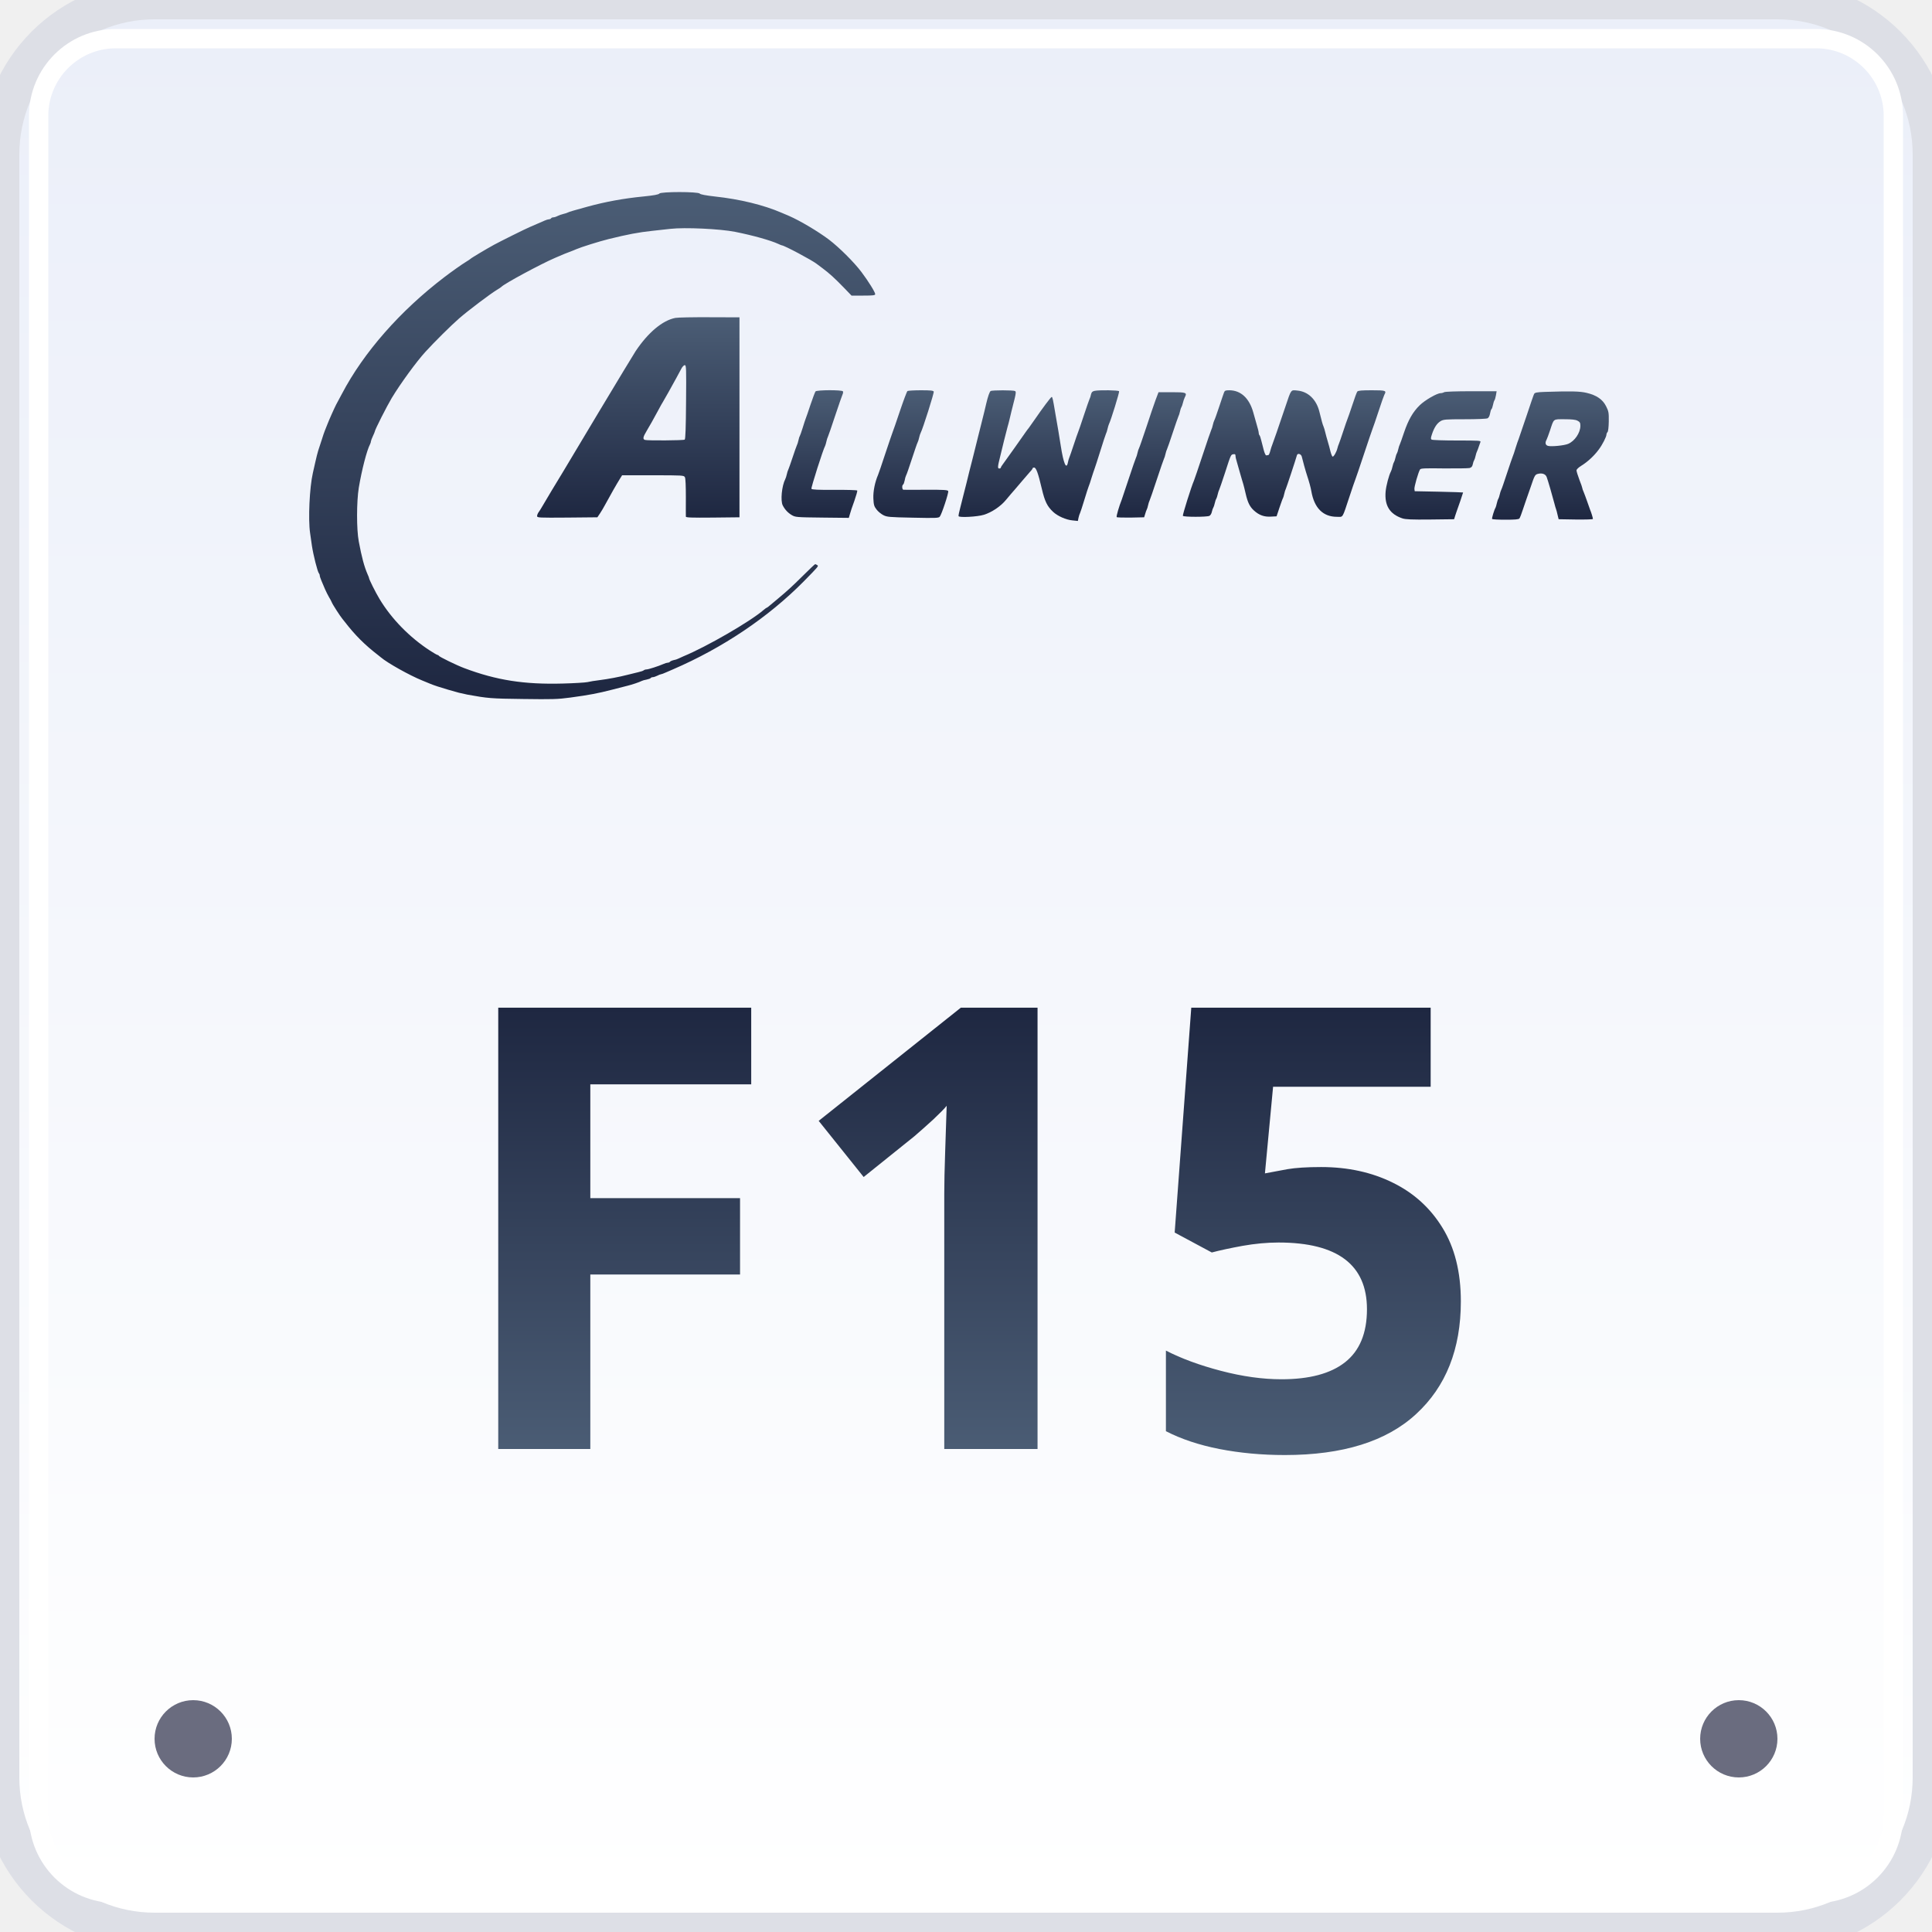
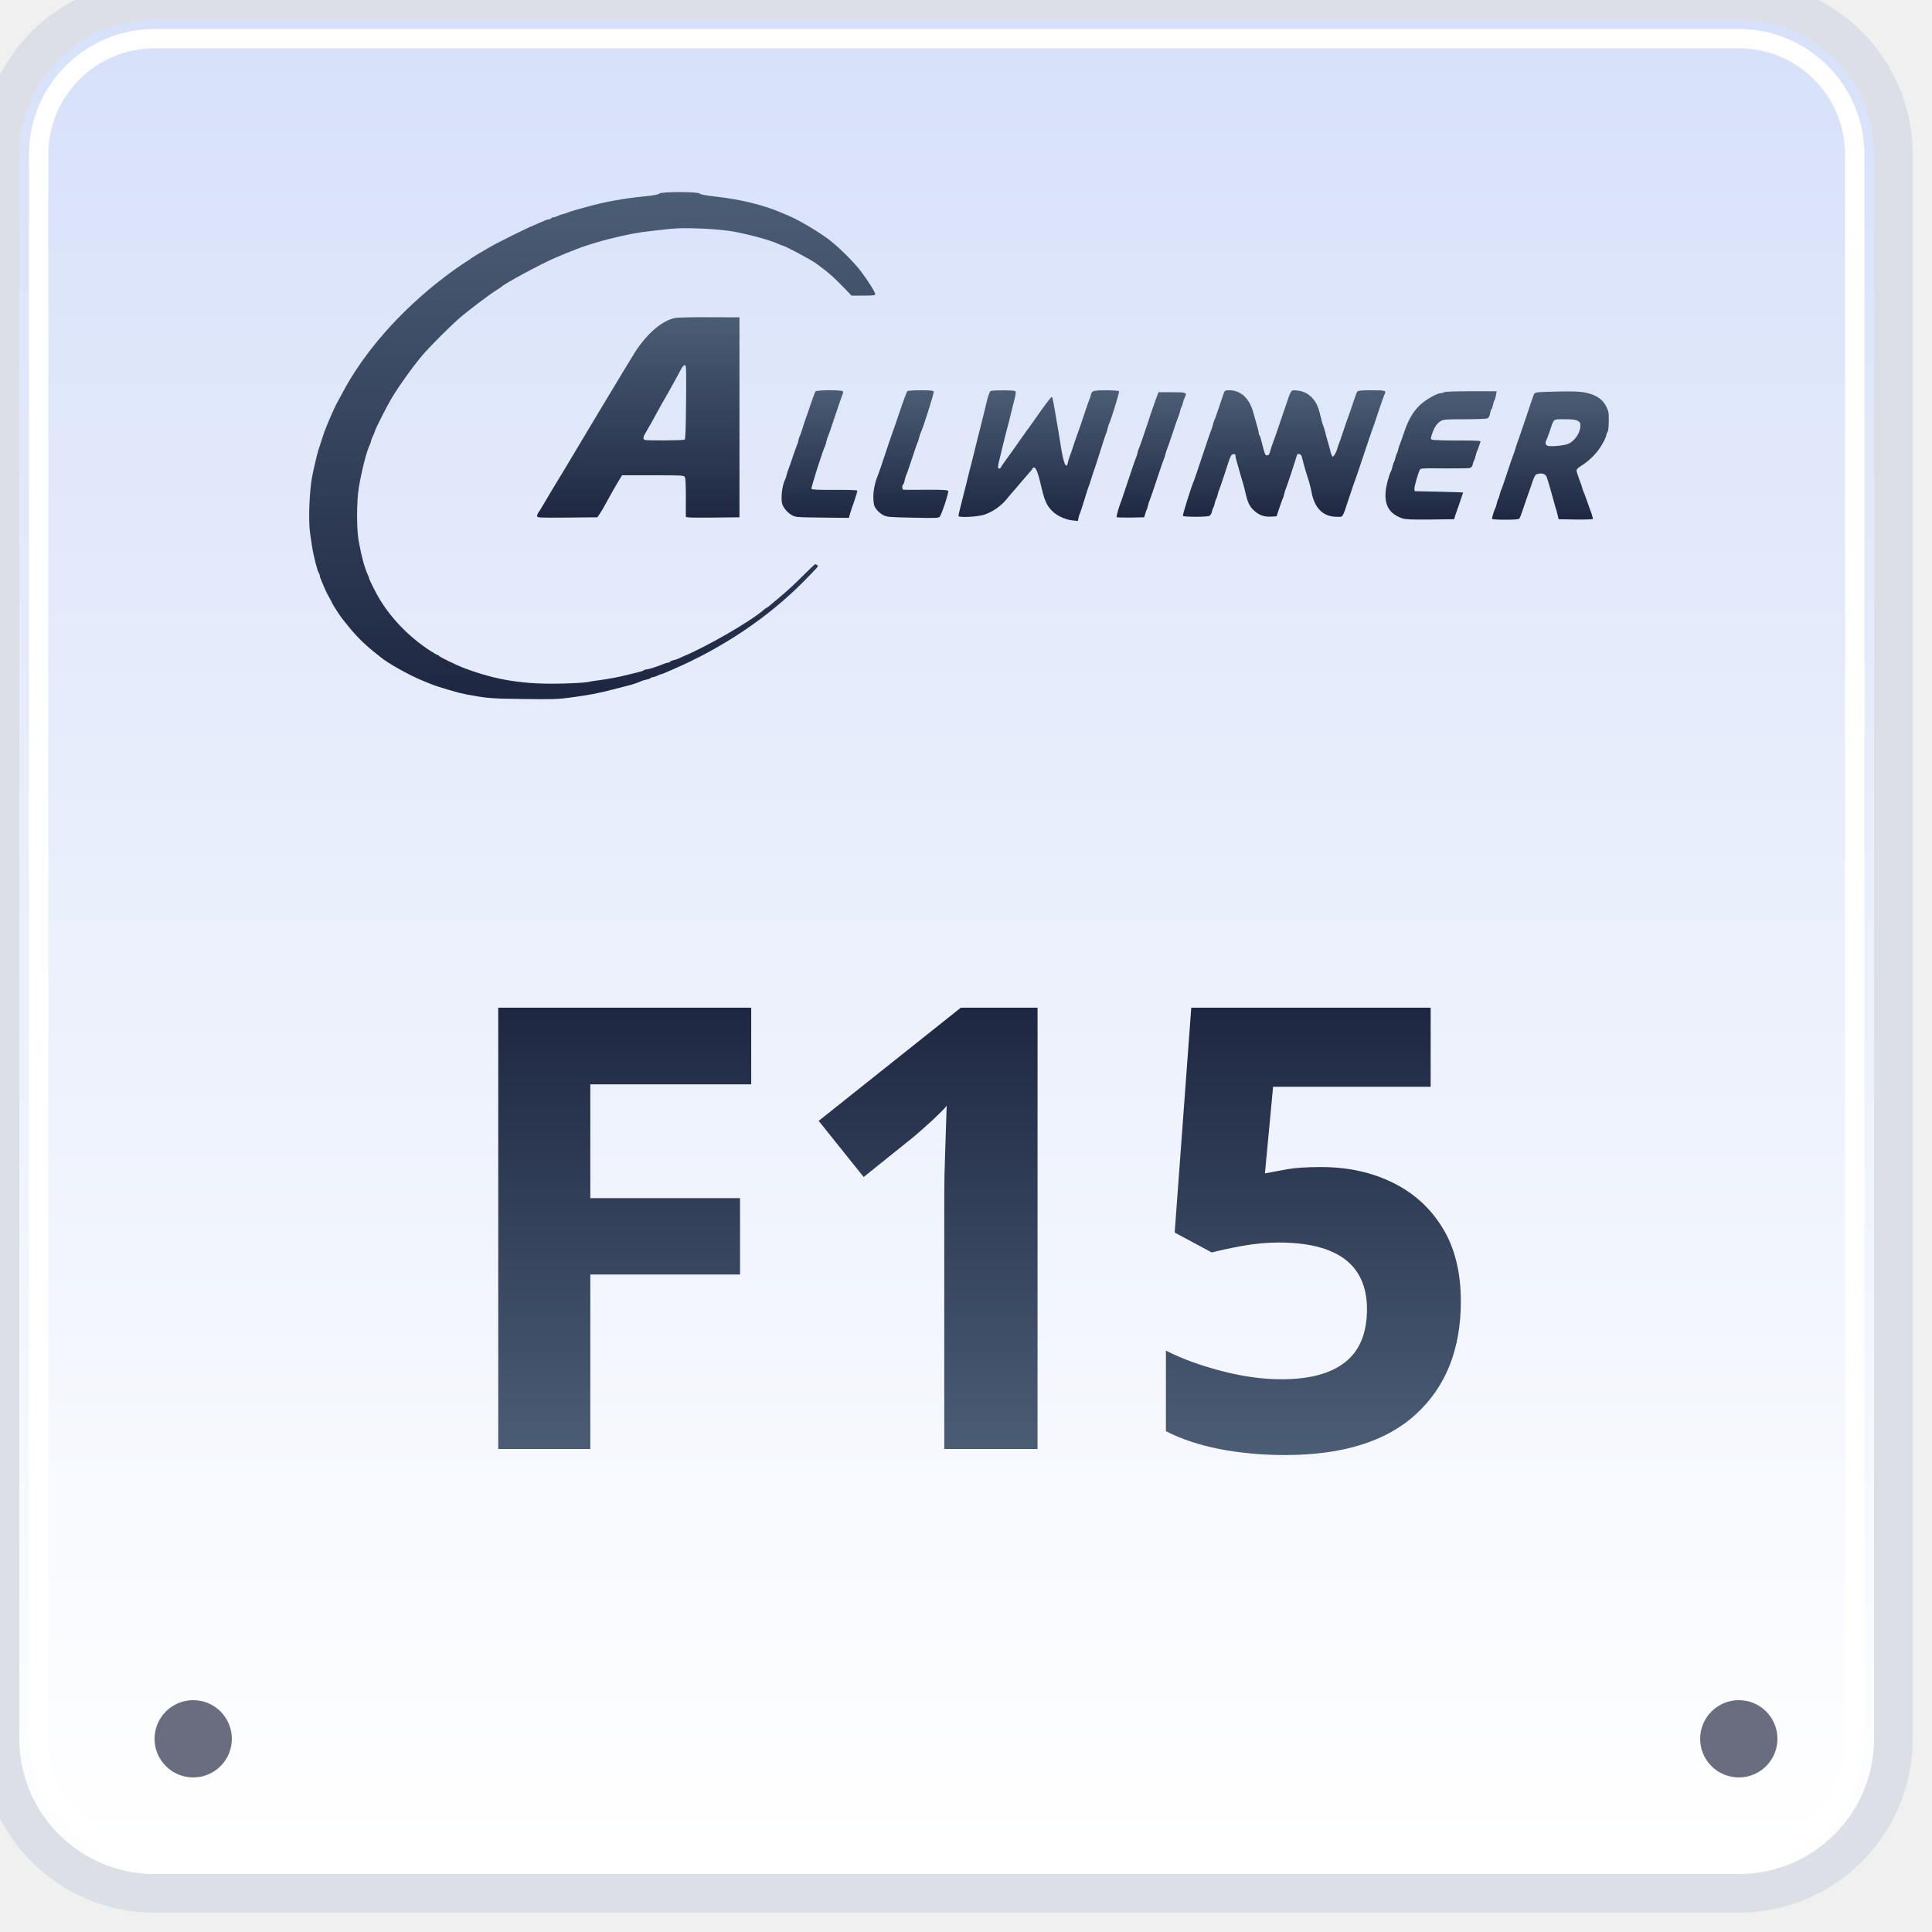
<svg xmlns="http://www.w3.org/2000/svg" width="100" height="100">
  <defs>
    <linearGradient id="soc_bg" x1="0%" y1="0%" x2="0%" y2="100%">
-       <stop offset="0%" style="stop-color:#ebeff9;stop-opacity:1" />
+       <stop offset="0%" style="stop-color:#d7e1f9;stop-opacity:1" />
      <stop offset="100%" style="stop-color:#ffffff;stop-opacity:1" />
    </linearGradient>
    <linearGradient id="soc_name" x1="0%" y1="0%" x2="0%" y2="100%">
      <stop offset="0%" style="stop-color:#1e2741;stop-opacity:1" />
      <stop offset="100%" style="stop-color:#4b5d75;stop-opacity:1" />
    </linearGradient>
  </defs>
-   <rect width="100" height="100" fill="url(#soc_bg)" rx="8" stroke="#dddfe6" stroke-width="2" />
-   <rect x="2" y="2" width="96" height="96" fill="url(#soc_bg)" rx="4" stroke="#ffffff" stroke-width="1" />
+   <rect width="98" height="98" fill="url(#soc_bg)" rx="8" stroke="#dddfe6" stroke-width="2" />
+   <rect x="2" y="2" width="94" height="94" fill="url(#soc_bg)" rx="6" stroke="#ffffff" stroke-width="1" />
  <g transform="translate(16,80) scale(0.005,-0.005)" fill="url(#soc_name)">
    <path d="M3625 13996 c-7 -10 -56 -19 -165 -30 -205 -20 -395 -55 -580 -106 -139 -38 -187 -52 -200 -59 -9 -5 -30 -12 -49 -16 -18 -4 -44 -13 -59 -21 -15 -8 -35 -14 -44 -14 -9 0 -20 -4 -23 -10 -3 -5 -13 -10 -22 -10 -8 0 -29 -6 -46 -14 -28 -13 -66 -29 -152 -66 -42 -17 -313 -152 -371 -184 -79 -43 -238 -138 -244 -146 -3 -3 -23 -17 -45 -30 -36 -21 -159 -108 -225 -159 -457 -348 -836 -779 -1061 -1209 -27 -50 -53 -100 -59 -110 -15 -28 -76 -164 -90 -202 -7 -19 -19 -48 -26 -65 -7 -16 -22 -61 -34 -100 -12 -38 -28 -88 -36 -110 -7 -22 -20 -74 -29 -115 -9 -41 -21 -93 -26 -115 -35 -152 -50 -481 -29 -622 6 -38 14 -97 19 -133 14 -94 58 -269 72 -284 5 -6 9 -16 9 -24 0 -7 8 -32 18 -55 10 -23 27 -62 37 -87 11 -25 29 -61 40 -80 12 -19 25 -44 29 -54 6 -19 90 -149 111 -173 5 -7 15 -18 20 -25 111 -144 209 -242 353 -353 7 -5 18 -15 25 -20 66 -57 298 -187 427 -239 36 -15 74 -31 85 -35 33 -14 105 -38 185 -61 41 -11 91 -25 110 -31 19 -5 60 -14 90 -20 210 -38 243 -41 575 -45 302 -4 357 -3 490 15 199 27 286 44 430 81 66 17 138 36 160 41 46 11 123 37 146 49 9 5 33 12 53 15 20 4 39 11 42 16 3 5 13 9 22 9 9 0 30 7 46 15 15 8 33 15 38 15 5 0 30 9 56 21 26 11 56 24 67 29 519 224 989 541 1355 911 154 157 156 159 140 169 -8 5 -18 10 -21 10 -4 0 -60 -53 -125 -118 -118 -117 -166 -160 -258 -237 -26 -22 -62 -52 -80 -67 -17 -15 -34 -28 -37 -28 -3 0 -19 -11 -35 -25 -136 -118 -589 -380 -829 -479 -22 -10 -47 -21 -55 -25 -9 -5 -30 -12 -48 -15 -17 -4 -34 -12 -37 -17 -4 -5 -13 -9 -22 -9 -8 0 -29 -6 -46 -14 -50 -22 -155 -56 -175 -56 -10 0 -22 -4 -28 -9 -5 -5 -31 -14 -59 -20 -27 -7 -77 -19 -110 -27 -85 -22 -197 -43 -290 -55 -44 -5 -99 -14 -123 -20 -24 -5 -139 -12 -255 -15 -400 -11 -688 34 -1022 160 -80 30 -258 117 -263 128 -2 5 -8 8 -13 8 -4 0 -40 20 -78 45 -211 137 -399 329 -523 536 -41 68 -108 202 -108 216 0 3 -6 19 -14 36 -36 83 -61 177 -92 342 -24 125 -23 413 0 555 31 185 83 388 117 452 5 10 9 23 9 30 1 7 9 31 20 53 11 22 19 44 20 48 0 17 126 265 176 348 88 146 256 377 349 478 87 96 264 272 347 344 90 79 323 255 393 297 22 13 42 27 45 30 24 30 408 237 555 300 28 12 59 25 70 30 11 5 45 19 75 30 30 11 64 25 75 30 50 22 238 81 335 105 203 50 310 70 450 85 52 6 138 15 190 21 150 17 513 0 670 -31 185 -37 367 -88 447 -125 17 -8 34 -15 37 -15 24 0 315 -155 361 -192 6 -5 33 -25 60 -45 70 -52 127 -104 220 -200 l80 -83 123 0 c101 0 122 3 122 15 0 20 -70 133 -143 230 -77 102 -229 253 -335 334 -114 86 -300 196 -412 245 -19 8 -55 23 -80 34 -185 80 -430 140 -690 168 -96 11 -149 21 -156 30 -17 21 -405 21 -419 0z" />
    <path d="M3791 12709 c-133 -26 -282 -151 -411 -344 -18 -27 -192 -315 -387 -640 -194 -324 -357 -597 -362 -605 -32 -50 -216 -358 -225 -375 -6 -11 -19 -31 -28 -44 -10 -13 -18 -32 -18 -42 0 -19 12 -19 312 -17 l312 3 27 40 c15 22 40 65 56 95 39 73 120 216 150 263 l23 37 320 0 c309 0 320 -1 330 -20 7 -12 10 -92 10 -208 0 -103 -1 -193 0 -200 0 -10 59 -12 278 -10 l277 3 0 1035 0 1035 -310 1 c-170 1 -330 -2 -354 -7z m111 -871 c-2 -263 -6 -384 -14 -389 -14 -9 -390 -11 -412 -3 -24 9 -20 30 18 93 36 60 67 116 124 221 19 36 38 70 42 75 4 6 31 53 60 105 29 52 67 120 83 150 17 30 39 72 50 93 10 20 26 37 36 37 15 0 16 -33 13 -382z" />
    <path d="M5242 11948 c-5 -7 -29 -69 -52 -138 -23 -69 -45 -134 -50 -145 -4 -11 -19 -54 -31 -95 -13 -41 -26 -79 -30 -85 -4 -5 -10 -26 -14 -45 -4 -19 -11 -41 -16 -50 -4 -8 -24 -64 -44 -125 -20 -60 -40 -117 -44 -125 -5 -9 -12 -31 -16 -50 -4 -19 -11 -41 -16 -50 -36 -70 -51 -224 -26 -272 22 -43 53 -76 93 -100 38 -22 47 -23 315 -26 l276 -3 11 38 c5 21 26 83 46 137 19 54 33 103 30 108 -3 5 -109 8 -236 7 -170 -1 -233 2 -238 11 -6 10 122 412 142 445 3 6 9 26 13 45 4 19 11 41 16 50 4 8 38 105 74 215 37 110 71 210 77 222 6 11 7 26 4 32 -10 16 -270 15 -284 -1z" />
    <path d="M6194 11952 c-6 -4 -41 -97 -78 -207 -37 -110 -71 -209 -76 -220 -5 -11 -38 -110 -75 -220 -36 -110 -70 -209 -75 -220 -33 -76 -52 -171 -49 -244 3 -67 8 -83 32 -114 15 -21 47 -47 70 -59 39 -20 60 -22 307 -27 233 -5 266 -4 278 10 20 23 94 248 88 265 -5 12 -43 15 -228 14 -123 0 -229 -1 -235 0 -15 0 -18 46 -4 54 5 3 12 22 16 42 3 20 10 44 15 53 6 9 32 86 60 171 28 85 54 162 59 170 5 9 12 31 16 50 4 19 11 41 16 50 21 38 140 413 135 426 -4 11 -31 14 -133 14 -70 0 -133 -4 -139 -8z" />
    <path d="M7055 11952 c-11 -7 -28 -55 -46 -132 -10 -44 -23 -98 -53 -217 -8 -32 -22 -87 -31 -123 -9 -36 -23 -92 -31 -125 -8 -33 -22 -87 -30 -120 -8 -33 -22 -86 -30 -117 -7 -32 -21 -84 -28 -115 -8 -32 -22 -85 -30 -118 -8 -33 -24 -96 -35 -139 -12 -44 -20 -84 -18 -89 5 -17 194 -7 262 14 81 25 172 86 227 152 24 29 47 57 53 63 16 18 56 64 115 134 30 35 67 78 82 95 16 16 28 33 28 38 0 4 7 7 15 7 21 0 42 -58 80 -220 31 -132 56 -182 117 -239 47 -44 134 -82 199 -88 l57 -6 7 34 c4 18 11 40 16 49 4 8 24 69 44 135 20 66 40 129 45 140 5 11 19 52 30 90 12 39 26 79 30 90 5 11 31 94 60 185 28 91 55 172 59 180 5 9 12 31 16 50 4 19 11 41 15 50 20 39 110 331 105 340 -7 11 -204 14 -253 4 -24 -5 -32 -13 -38 -37 -3 -17 -10 -38 -15 -47 -4 -8 -31 -85 -59 -170 -28 -85 -55 -164 -60 -175 -5 -11 -25 -69 -45 -130 -20 -60 -40 -119 -45 -130 -5 -11 -12 -35 -15 -52 -16 -81 -46 -10 -74 172 -5 33 -17 103 -25 155 -9 52 -23 136 -32 185 -24 144 -29 166 -37 166 -8 0 -94 -115 -177 -236 -25 -36 -52 -74 -60 -85 -8 -10 -21 -26 -28 -37 -7 -10 -35 -49 -62 -88 -27 -38 -55 -78 -62 -88 -25 -36 -108 -152 -123 -172 -8 -10 -15 -23 -15 -27 0 -4 -7 -8 -16 -8 -18 0 -17 19 10 125 8 33 26 107 40 165 15 58 31 121 36 140 6 19 15 55 21 80 10 44 22 93 54 219 12 52 13 66 3 73 -16 10 -239 10 -253 0z" />
    <path d="M9471 11937 c-5 -12 -27 -78 -50 -147 -23 -69 -45 -132 -50 -140 -5 -9 -12 -31 -16 -50 -4 -19 -11 -41 -16 -50 -4 -8 -45 -125 -89 -260 -45 -135 -85 -254 -90 -265 -27 -60 -120 -357 -115 -365 8 -13 251 -13 275 0 10 5 22 24 25 42 4 18 11 38 15 43 4 6 11 26 15 45 4 19 11 40 15 45 4 6 11 26 15 45 4 19 11 41 16 50 4 8 31 87 60 175 62 193 61 189 88 193 16 3 21 -2 21 -17 0 -11 6 -40 14 -63 7 -24 23 -79 35 -123 13 -44 26 -91 31 -105 4 -14 16 -59 25 -100 21 -92 43 -136 86 -175 53 -48 106 -67 174 -63 l60 3 30 90 c17 50 33 95 37 100 3 6 9 26 13 45 4 19 11 41 16 50 6 12 97 285 115 348 7 24 43 13 50 -15 7 -32 41 -155 54 -193 22 -66 39 -129 45 -165 30 -174 121 -265 265 -265 67 0 52 -24 130 210 28 85 55 164 60 175 5 11 45 130 90 265 45 135 85 254 90 265 5 11 32 90 60 175 28 85 55 163 60 172 25 45 18 48 -129 48 -103 0 -141 -3 -150 -13 -6 -7 -29 -69 -51 -138 -23 -68 -45 -133 -50 -144 -5 -11 -25 -69 -45 -130 -20 -60 -40 -119 -45 -130 -5 -11 -12 -31 -15 -45 -10 -41 -39 -90 -50 -87 -5 2 -15 26 -22 53 -6 27 -19 74 -28 104 -9 30 -21 73 -26 95 -5 22 -13 49 -18 60 -9 19 -20 61 -42 150 -31 129 -117 212 -229 222 -69 7 -62 17 -124 -168 -70 -209 -127 -372 -136 -394 -5 -11 -14 -39 -20 -62 -6 -24 -15 -44 -20 -44 -6 -1 -15 -2 -22 -3 -6 -1 -17 23 -25 52 -7 28 -19 74 -26 101 -6 27 -15 53 -20 57 -4 4 -7 15 -7 24 0 9 -9 48 -21 86 -11 38 -27 94 -35 124 -41 148 -129 229 -247 230 -40 0 -49 -3 -56 -23z" />
    <path d="M11750 11940 c-8 -5 -25 -10 -36 -10 -39 0 -164 -73 -217 -125 -70 -68 -118 -151 -162 -281 -20 -60 -40 -116 -44 -124 -5 -9 -12 -31 -16 -50 -4 -19 -11 -39 -15 -45 -4 -5 -11 -26 -15 -45 -4 -19 -11 -39 -15 -45 -4 -5 -11 -26 -15 -45 -4 -19 -11 -41 -16 -50 -21 -39 -49 -146 -55 -207 -13 -146 42 -235 173 -279 33 -11 96 -14 289 -12 l247 3 9 30 c5 17 12 37 15 45 13 34 70 200 69 202 -1 1 -113 5 -251 8 l-250 5 -3 23 c-3 22 40 173 58 202 7 12 47 14 247 11 132 -1 251 1 265 4 20 5 29 15 34 38 3 18 10 37 14 42 4 6 11 26 15 45 4 19 11 41 16 50 4 8 12 29 17 45 6 17 13 38 17 48 7 16 -9 17 -241 17 -137 0 -255 4 -263 9 -11 7 -11 16 3 57 23 69 51 111 88 134 30 18 51 20 251 20 124 0 226 4 237 10 11 6 21 26 25 50 4 22 10 42 15 45 4 3 11 22 15 42 4 21 11 43 15 48 5 6 12 30 16 53 l7 42 -264 0 c-153 0 -270 -4 -279 -10z" />
    <path d="M12788 11943 c-80 -3 -99 -7 -107 -21 -5 -9 -41 -114 -80 -232 -40 -118 -76 -224 -80 -235 -5 -11 -19 -51 -31 -90 -11 -38 -25 -79 -30 -90 -5 -11 -32 -90 -60 -175 -28 -85 -54 -162 -59 -170 -5 -9 -12 -31 -16 -50 -4 -19 -11 -39 -15 -45 -4 -5 -11 -26 -15 -45 -4 -19 -10 -39 -13 -45 -14 -22 -40 -110 -36 -117 3 -5 65 -8 138 -8 99 0 136 3 145 13 6 8 22 49 36 93 15 43 29 86 32 94 3 8 25 71 49 140 39 116 44 126 72 134 44 12 81 0 93 -32 11 -27 61 -200 81 -277 5 -22 13 -47 16 -55 3 -8 11 -35 16 -60 l11 -45 178 -3 c97 -1 177 1 177 6 0 10 -17 67 -30 97 -4 11 -18 49 -30 85 -12 36 -29 79 -36 97 -8 17 -14 35 -14 40 0 5 -13 44 -30 86 -16 43 -30 87 -30 97 0 11 19 30 50 49 65 40 133 103 180 167 39 52 80 133 80 156 0 8 5 19 11 25 7 7 12 52 13 111 1 90 -1 103 -28 157 -36 71 -99 114 -201 138 -69 17 -162 19 -437 10z m342 -298 c25 -13 30 -22 30 -53 0 -72 -59 -159 -127 -187 -40 -17 -171 -30 -207 -21 -28 7 -34 32 -16 64 5 9 21 53 36 97 41 124 29 115 150 115 75 0 114 -4 134 -15z" />
    <path d="M8762 11858 c-17 -46 -60 -173 -96 -283 -37 -110 -70 -207 -75 -215 -5 -9 -12 -31 -16 -50 -4 -19 -11 -41 -16 -50 -4 -8 -38 -105 -74 -215 -37 -110 -69 -207 -72 -215 -28 -69 -59 -176 -53 -183 3 -4 69 -6 145 -5 l139 3 11 35 c5 19 13 40 16 45 4 6 10 26 14 45 4 19 11 41 16 50 4 8 38 105 74 215 36 110 70 207 74 215 5 9 12 31 16 50 4 19 11 41 16 50 4 8 31 85 59 170 28 85 55 162 59 170 5 9 12 31 16 50 4 19 11 40 15 45 4 6 11 25 15 43 4 18 13 45 20 59 26 49 15 53 -135 53 l-137 0 -31 -82z" />
  </g>
  <text x="50" y="75" fill="url(#soc_name)" text-anchor="middle">
    <tspan style="font: 600 32px sans-serif">F15</tspan>
  </text>
  <circle cx="10" cy="90" r="2" fill="#6a6c7f" />
  <circle cx="90" cy="90" r="2" fill="#6a6c7f" />
</svg>
